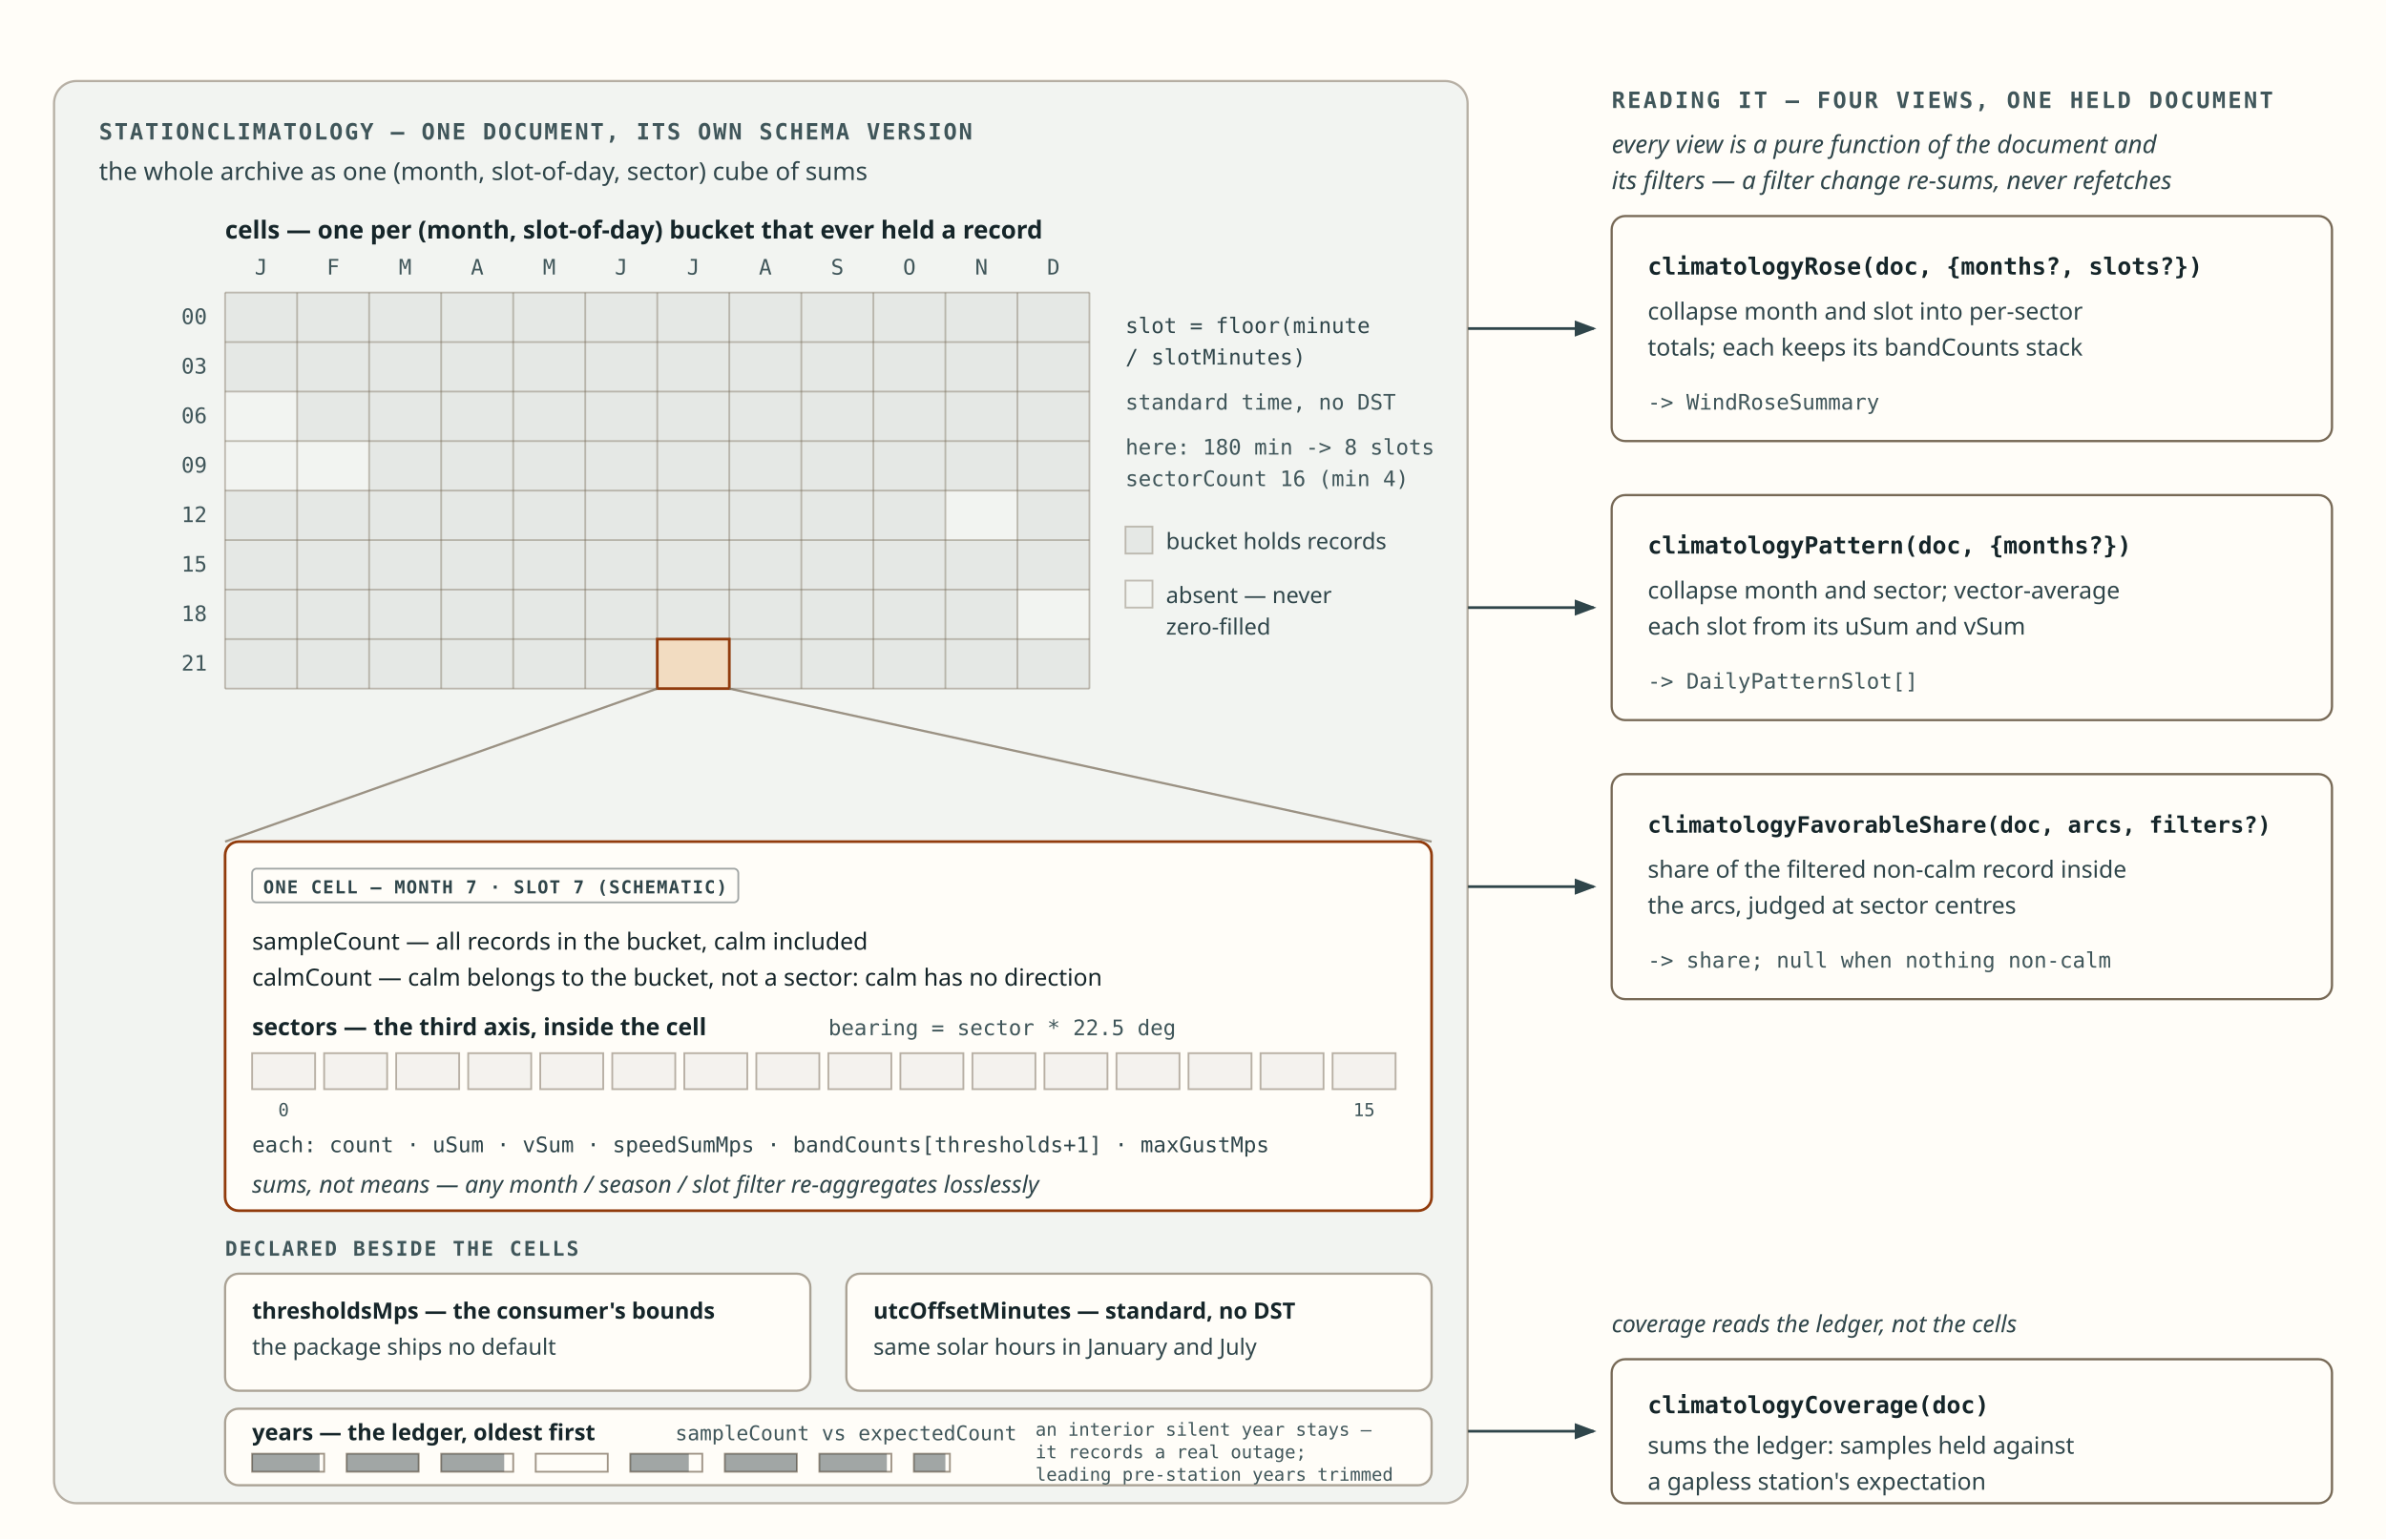
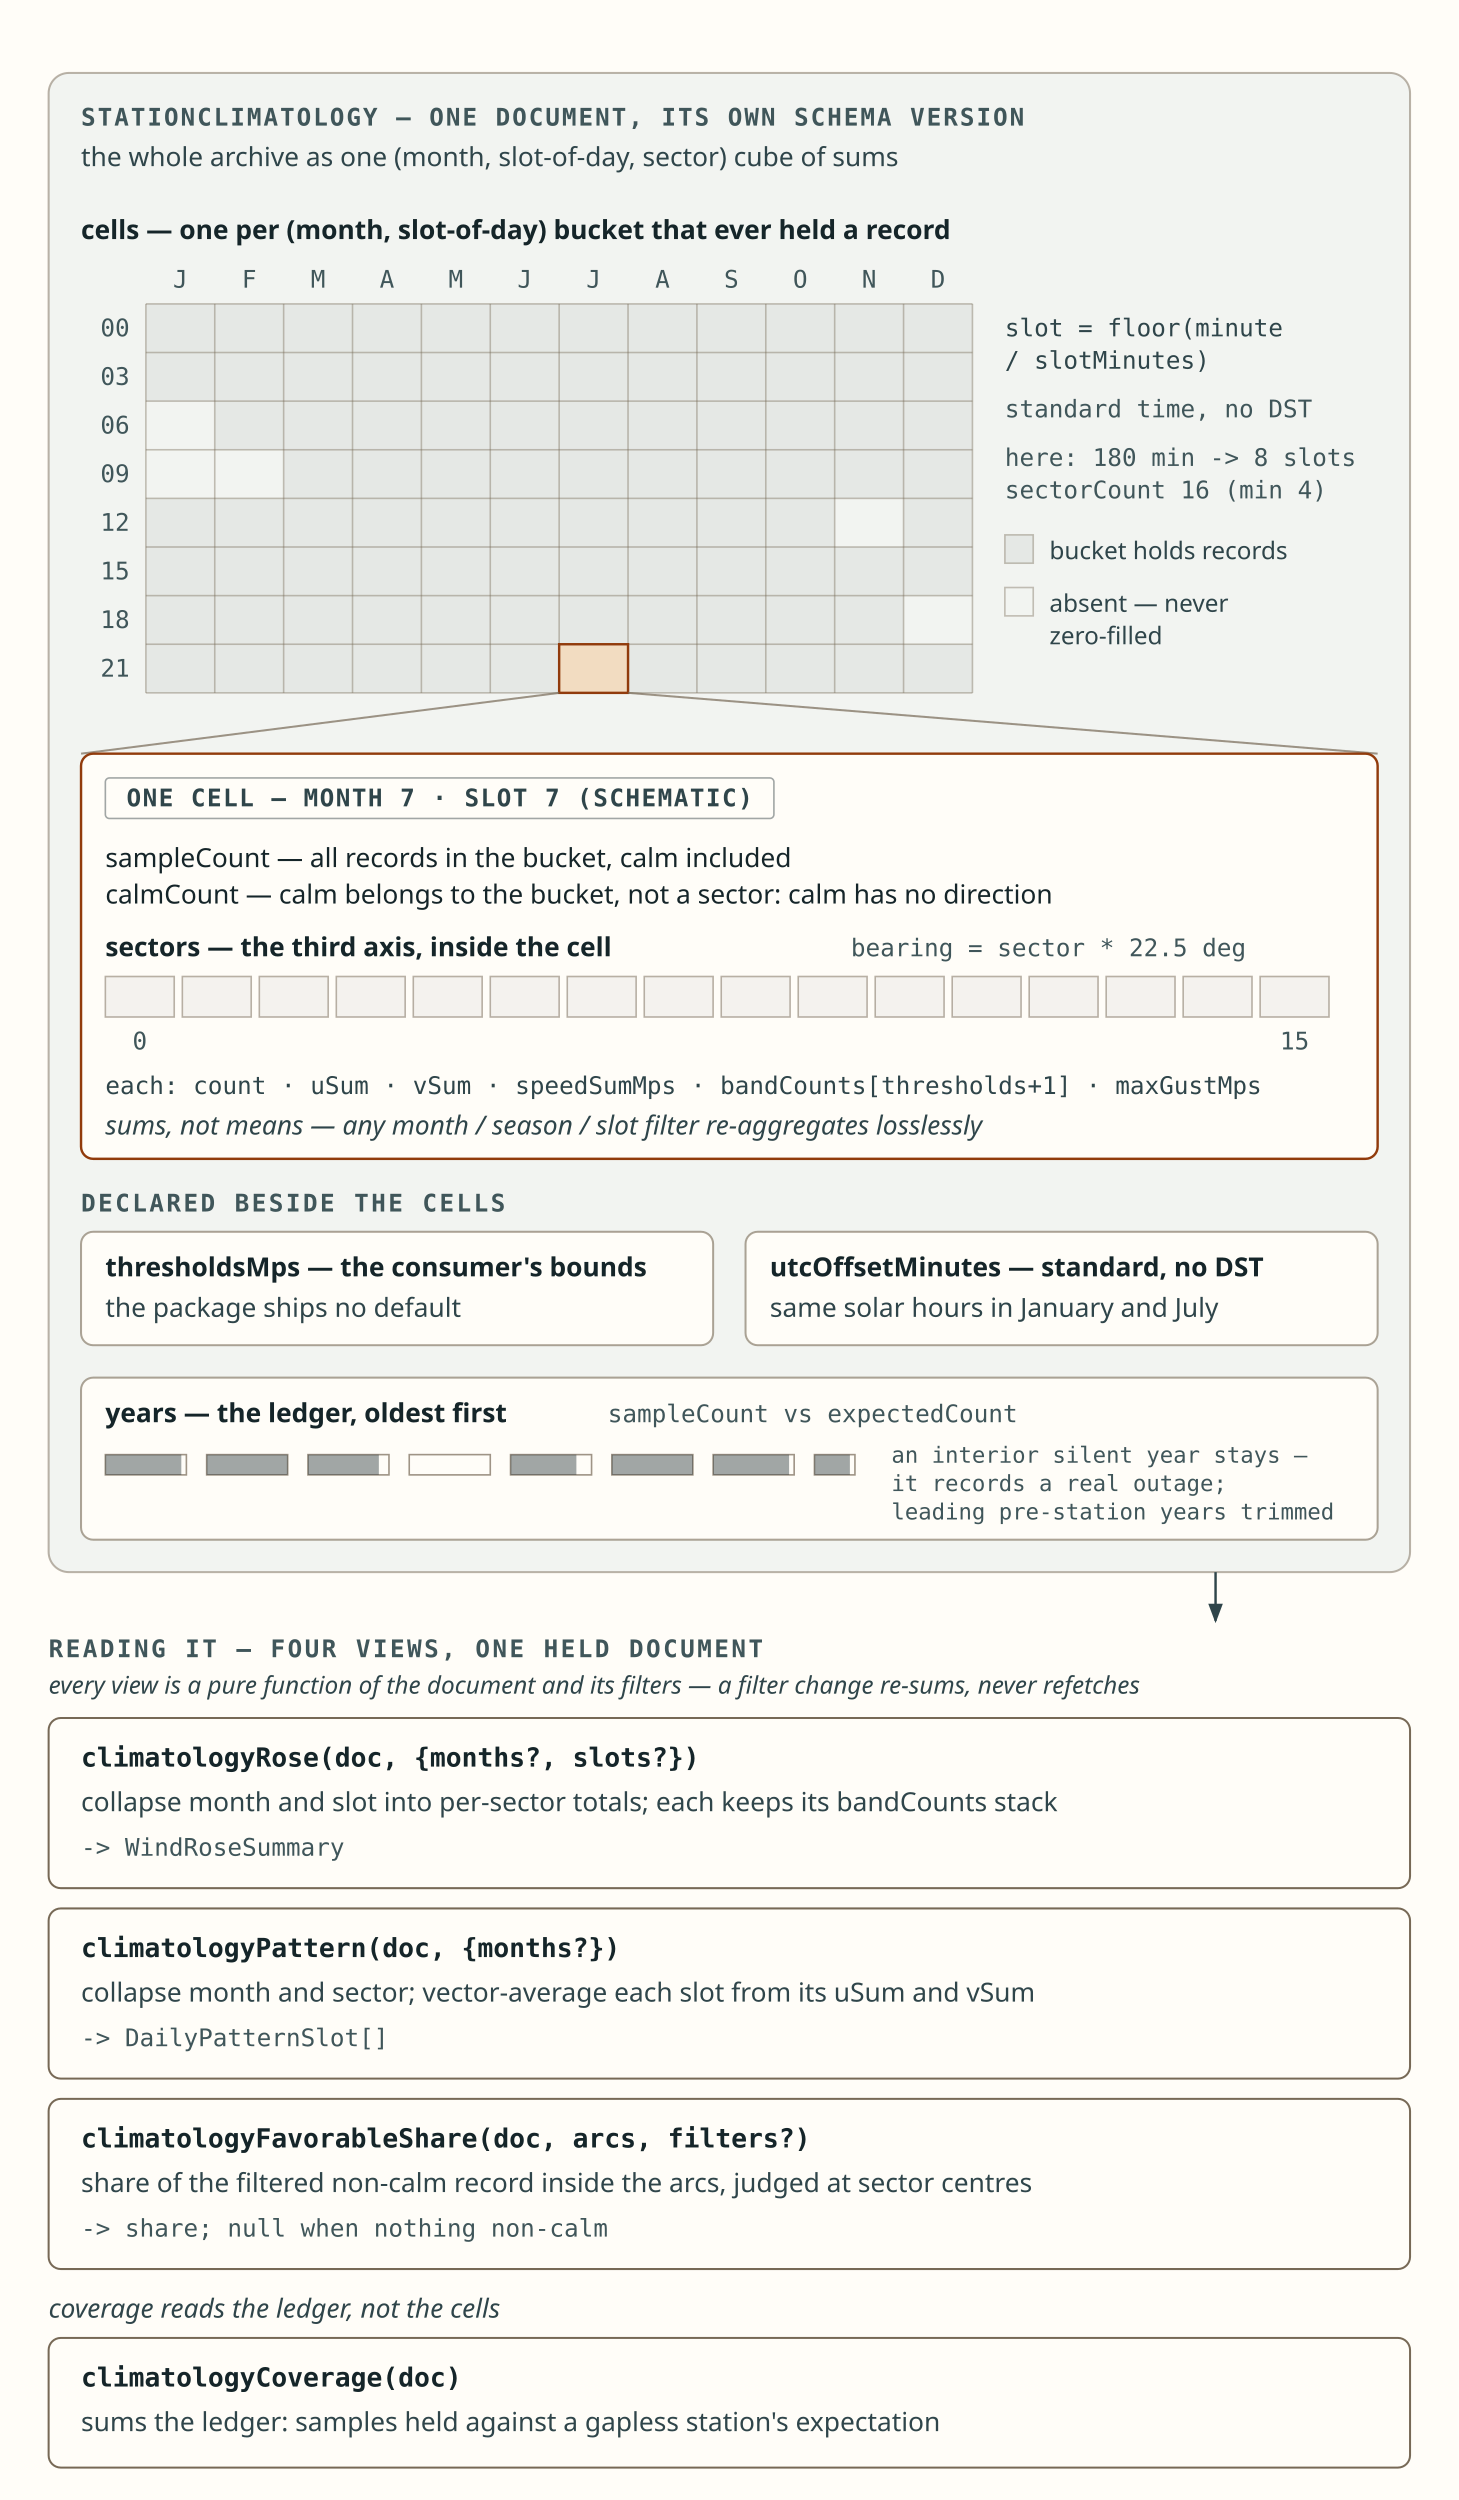
- <svg xmlns="http://www.w3.org/2000/svg" viewBox="0 0 1060 684">
+ <svg xmlns="http://www.w3.org/2000/svg" viewBox="0 0 720 1234">
  <defs>
    <marker id="clim-arrow" markerWidth="8" markerHeight="6" refX="7" refY="3" orient="auto">
      <polygon points="0 0, 8 3, 0 6" fill="#2f454a" />
    </marker>
  </defs>
-   <rect x="0" y="0" width="1060" height="684" fill="#fffdf8" />
-   <line x1="652" y1="146" x2="708" y2="146" stroke="#2f454a" stroke-width="1.2" marker-end="url(#clim-arrow)" />
-   <line x1="652" y1="270" x2="708" y2="270" stroke="#2f454a" stroke-width="1.2" marker-end="url(#clim-arrow)" />
-   <line x1="652" y1="394" x2="708" y2="394" stroke="#2f454a" stroke-width="1.2" marker-end="url(#clim-arrow)" />
-   <line x1="652" y1="636" x2="708" y2="636" stroke="#2f454a" stroke-width="1.2" marker-end="url(#clim-arrow)" />
-   <rect x="24" y="36" width="628" height="632" rx="10" fill="#f2f4f1" stroke="rgba(119,105,86,0.5)" stroke-width="1" />
-   <text x="44" y="62" font-family="'IBM Plex Mono', monospace" font-size="10" font-weight="600" letter-spacing="0.08em" fill="#40565a">STATIONCLIMATOLOGY — ONE DOCUMENT, ITS OWN SCHEMA VERSION</text>
-   <text x="44" y="80" font-family="'IBM Plex Sans', sans-serif" font-size="11" fill="#2f454a">the whole archive as one (month, slot-of-day, sector) cube of sums</text>
-   <text x="100" y="106" font-family="'IBM Plex Sans', sans-serif" font-size="11" font-weight="600" fill="#152529">cells — one per (month, slot-of-day) bucket that ever held a record</text>
-   <text x="116" y="122" font-family="'IBM Plex Mono', monospace" font-size="9.5" text-anchor="middle" fill="#40565a">J</text>
-   <text x="148" y="122" font-family="'IBM Plex Mono', monospace" font-size="9.5" text-anchor="middle" fill="#40565a">F</text>
-   <text x="180" y="122" font-family="'IBM Plex Mono', monospace" font-size="9.5" text-anchor="middle" fill="#40565a">M</text>
-   <text x="212" y="122" font-family="'IBM Plex Mono', monospace" font-size="9.5" text-anchor="middle" fill="#40565a">A</text>
-   <text x="244" y="122" font-family="'IBM Plex Mono', monospace" font-size="9.5" text-anchor="middle" fill="#40565a">M</text>
-   <text x="276" y="122" font-family="'IBM Plex Mono', monospace" font-size="9.5" text-anchor="middle" fill="#40565a">J</text>
-   <text x="308" y="122" font-family="'IBM Plex Mono', monospace" font-size="9.5" text-anchor="middle" fill="#40565a">J</text>
-   <text x="340" y="122" font-family="'IBM Plex Mono', monospace" font-size="9.5" text-anchor="middle" fill="#40565a">A</text>
-   <text x="372" y="122" font-family="'IBM Plex Mono', monospace" font-size="9.5" text-anchor="middle" fill="#40565a">S</text>
-   <text x="404" y="122" font-family="'IBM Plex Mono', monospace" font-size="9.5" text-anchor="middle" fill="#40565a">O</text>
-   <text x="436" y="122" font-family="'IBM Plex Mono', monospace" font-size="9.5" text-anchor="middle" fill="#40565a">N</text>
-   <text x="468" y="122" font-family="'IBM Plex Mono', monospace" font-size="9.5" text-anchor="middle" fill="#40565a">D</text>
-   <rect x="100" y="130" width="384" height="176" fill="rgba(21,37,41,0.06)" />
-   <rect x="100" y="174" width="32" height="22" fill="#f2f4f1" />
-   <rect x="100" y="196" width="32" height="22" fill="#f2f4f1" />
-   <rect x="132" y="196" width="32" height="22" fill="#f2f4f1" />
-   <rect x="420" y="218" width="32" height="22" fill="#f2f4f1" />
-   <rect x="452" y="262" width="32" height="22" fill="#f2f4f1" />
-   <line x1="100" y1="130" x2="100" y2="306" stroke="rgba(119,105,86,0.4)" stroke-width="0.8" />
-   <line x1="132" y1="130" x2="132" y2="306" stroke="rgba(119,105,86,0.4)" stroke-width="0.8" />
-   <line x1="164" y1="130" x2="164" y2="306" stroke="rgba(119,105,86,0.4)" stroke-width="0.8" />
-   <line x1="196" y1="130" x2="196" y2="306" stroke="rgba(119,105,86,0.4)" stroke-width="0.8" />
-   <line x1="228" y1="130" x2="228" y2="306" stroke="rgba(119,105,86,0.4)" stroke-width="0.8" />
-   <line x1="260" y1="130" x2="260" y2="306" stroke="rgba(119,105,86,0.4)" stroke-width="0.8" />
-   <line x1="292" y1="130" x2="292" y2="306" stroke="rgba(119,105,86,0.4)" stroke-width="0.8" />
-   <line x1="324" y1="130" x2="324" y2="306" stroke="rgba(119,105,86,0.4)" stroke-width="0.8" />
-   <line x1="356" y1="130" x2="356" y2="306" stroke="rgba(119,105,86,0.4)" stroke-width="0.8" />
-   <line x1="388" y1="130" x2="388" y2="306" stroke="rgba(119,105,86,0.4)" stroke-width="0.8" />
-   <line x1="420" y1="130" x2="420" y2="306" stroke="rgba(119,105,86,0.4)" stroke-width="0.8" />
-   <line x1="452" y1="130" x2="452" y2="306" stroke="rgba(119,105,86,0.4)" stroke-width="0.8" />
-   <line x1="484" y1="130" x2="484" y2="306" stroke="rgba(119,105,86,0.4)" stroke-width="0.8" />
-   <line x1="100" y1="130" x2="484" y2="130" stroke="rgba(119,105,86,0.4)" stroke-width="0.8" />
-   <line x1="100" y1="152" x2="484" y2="152" stroke="rgba(119,105,86,0.4)" stroke-width="0.8" />
-   <line x1="100" y1="174" x2="484" y2="174" stroke="rgba(119,105,86,0.4)" stroke-width="0.8" />
-   <line x1="100" y1="196" x2="484" y2="196" stroke="rgba(119,105,86,0.4)" stroke-width="0.8" />
-   <line x1="100" y1="218" x2="484" y2="218" stroke="rgba(119,105,86,0.4)" stroke-width="0.8" />
-   <line x1="100" y1="240" x2="484" y2="240" stroke="rgba(119,105,86,0.4)" stroke-width="0.8" />
-   <line x1="100" y1="262" x2="484" y2="262" stroke="rgba(119,105,86,0.4)" stroke-width="0.8" />
-   <line x1="100" y1="284" x2="484" y2="284" stroke="rgba(119,105,86,0.4)" stroke-width="0.8" />
-   <line x1="100" y1="306" x2="484" y2="306" stroke="rgba(119,105,86,0.4)" stroke-width="0.8" />
-   <rect x="292" y="284" width="32" height="22" fill="#f2dcc1" stroke="#913b0c" stroke-width="1.2" />
-   <text x="92" y="144" font-family="'IBM Plex Mono', monospace" font-size="9.5" text-anchor="end" fill="#40565a">00</text>
-   <text x="92" y="166" font-family="'IBM Plex Mono', monospace" font-size="9.5" text-anchor="end" fill="#40565a">03</text>
-   <text x="92" y="188" font-family="'IBM Plex Mono', monospace" font-size="9.5" text-anchor="end" fill="#40565a">06</text>
-   <text x="92" y="210" font-family="'IBM Plex Mono', monospace" font-size="9.5" text-anchor="end" fill="#40565a">09</text>
-   <text x="92" y="232" font-family="'IBM Plex Mono', monospace" font-size="9.5" text-anchor="end" fill="#40565a">12</text>
-   <text x="92" y="254" font-family="'IBM Plex Mono', monospace" font-size="9.5" text-anchor="end" fill="#40565a">15</text>
-   <text x="92" y="276" font-family="'IBM Plex Mono', monospace" font-size="9.5" text-anchor="end" fill="#40565a">18</text>
-   <text x="92" y="298" font-family="'IBM Plex Mono', monospace" font-size="9.5" text-anchor="end" fill="#40565a">21</text>
-   <text x="500" y="148" font-family="'IBM Plex Mono', monospace" font-size="9.5" fill="#2f454a">slot = floor(minute</text>
-   <text x="500" y="162" font-family="'IBM Plex Mono', monospace" font-size="9.5" fill="#2f454a">/ slotMinutes)</text>
-   <text x="500" y="182" font-family="'IBM Plex Mono', monospace" font-size="9.5" fill="#40565a">standard time, no DST</text>
-   <text x="500" y="202" font-family="'IBM Plex Mono', monospace" font-size="9.5" fill="#40565a">here: 180 min -&gt; 8 slots</text>
-   <text x="500" y="216" font-family="'IBM Plex Mono', monospace" font-size="9.5" fill="#40565a">sectorCount 16 (min 4)</text>
-   <rect x="500" y="234" width="12" height="12" fill="rgba(21,37,41,0.06)" stroke="rgba(119,105,86,0.4)" stroke-width="0.8" />
-   <text x="518" y="244" font-family="'IBM Plex Sans', sans-serif" font-size="10" fill="#2f454a">bucket holds records</text>
-   <rect x="500" y="258" width="12" height="12" fill="#f2f4f1" stroke="rgba(119,105,86,0.4)" stroke-width="0.8" />
-   <text x="518" y="268" font-family="'IBM Plex Sans', sans-serif" font-size="10" fill="#2f454a">absent — never</text>
-   <text x="518" y="282" font-family="'IBM Plex Sans', sans-serif" font-size="10" fill="#2f454a">zero-filled</text>
-   <line x1="292" y1="306" x2="100" y2="374" stroke="rgba(119,105,86,0.7)" stroke-width="1" />
-   <line x1="324" y1="306" x2="636" y2="374" stroke="rgba(119,105,86,0.7)" stroke-width="1" />
-   <rect x="100" y="374" width="536" height="164" rx="6" fill="#fffdf8" stroke="#913b0c" stroke-width="1.2" />
-   <rect x="112" y="386" width="216" height="15" rx="2" fill="transparent" stroke="rgba(21,37,41,0.4)" stroke-width="0.8" />
-   <text x="220" y="397" font-family="'IBM Plex Mono', monospace" font-size="8" font-weight="600" letter-spacing="0.06em" text-anchor="middle" fill="#2f454a">ONE CELL — MONTH 7 · SLOT 7 (SCHEMATIC)</text>
-   <text x="112" y="422" font-family="'IBM Plex Sans', sans-serif" font-size="10.5" fill="#152529">sampleCount — all records in the bucket, calm included</text>
-   <text x="112" y="438" font-family="'IBM Plex Sans', sans-serif" font-size="10.5" fill="#152529">calmCount — calm belongs to the bucket, not a sector: calm has no direction</text>
-   <text x="112" y="460" font-family="'IBM Plex Sans', sans-serif" font-size="10.5" font-weight="600" fill="#152529">sectors — the third axis, inside the cell</text>
-   <text x="368" y="460" font-family="'IBM Plex Mono', monospace" font-size="9.5" fill="#40565a">bearing = sector * 22.5 deg</text>
-   <rect x="112" y="468" width="28" height="16" fill="rgba(21,37,41,0.05)" stroke="rgba(119,105,86,0.5)" stroke-width="0.8" />
-   <rect x="144" y="468" width="28" height="16" fill="rgba(21,37,41,0.05)" stroke="rgba(119,105,86,0.5)" stroke-width="0.8" />
-   <rect x="176" y="468" width="28" height="16" fill="rgba(21,37,41,0.05)" stroke="rgba(119,105,86,0.5)" stroke-width="0.8" />
-   <rect x="208" y="468" width="28" height="16" fill="rgba(21,37,41,0.05)" stroke="rgba(119,105,86,0.5)" stroke-width="0.8" />
-   <rect x="240" y="468" width="28" height="16" fill="rgba(21,37,41,0.05)" stroke="rgba(119,105,86,0.5)" stroke-width="0.8" />
-   <rect x="272" y="468" width="28" height="16" fill="rgba(21,37,41,0.05)" stroke="rgba(119,105,86,0.5)" stroke-width="0.8" />
-   <rect x="304" y="468" width="28" height="16" fill="rgba(21,37,41,0.05)" stroke="rgba(119,105,86,0.5)" stroke-width="0.8" />
-   <rect x="336" y="468" width="28" height="16" fill="rgba(21,37,41,0.05)" stroke="rgba(119,105,86,0.5)" stroke-width="0.8" />
-   <rect x="368" y="468" width="28" height="16" fill="rgba(21,37,41,0.05)" stroke="rgba(119,105,86,0.5)" stroke-width="0.8" />
-   <rect x="400" y="468" width="28" height="16" fill="rgba(21,37,41,0.05)" stroke="rgba(119,105,86,0.5)" stroke-width="0.8" />
-   <rect x="432" y="468" width="28" height="16" fill="rgba(21,37,41,0.05)" stroke="rgba(119,105,86,0.5)" stroke-width="0.8" />
-   <rect x="464" y="468" width="28" height="16" fill="rgba(21,37,41,0.05)" stroke="rgba(119,105,86,0.5)" stroke-width="0.8" />
-   <rect x="496" y="468" width="28" height="16" fill="rgba(21,37,41,0.05)" stroke="rgba(119,105,86,0.5)" stroke-width="0.8" />
-   <rect x="528" y="468" width="28" height="16" fill="rgba(21,37,41,0.05)" stroke="rgba(119,105,86,0.5)" stroke-width="0.8" />
-   <rect x="560" y="468" width="28" height="16" fill="rgba(21,37,41,0.05)" stroke="rgba(119,105,86,0.5)" stroke-width="0.8" />
-   <rect x="592" y="468" width="28" height="16" fill="rgba(21,37,41,0.05)" stroke="rgba(119,105,86,0.5)" stroke-width="0.8" />
-   <text x="126" y="496" font-family="'IBM Plex Mono', monospace" font-size="8" text-anchor="middle" fill="#40565a">0</text>
-   <text x="606" y="496" font-family="'IBM Plex Mono', monospace" font-size="8" text-anchor="middle" fill="#40565a">15</text>
-   <text x="112" y="512" font-family="'IBM Plex Mono', monospace" font-size="9.5" fill="#2f454a">each: count · uSum · vSum · speedSumMps · bandCounts[thresholds+1] · maxGustMps</text>
-   <text x="112" y="530" font-family="'IBM Plex Sans', sans-serif" font-size="10.5" font-style="italic" fill="#2f454a">sums, not means — any month / season / slot filter re-aggregates losslessly</text>
-   <text x="100" y="558" font-family="'IBM Plex Mono', monospace" font-size="9" font-weight="600" letter-spacing="0.1em" fill="#40565a">DECLARED BESIDE THE CELLS</text>
-   <rect x="100" y="566" width="260" height="52" rx="6" fill="#fffdf8" stroke="rgba(119,105,86,0.6)" stroke-width="1" />
-   <text x="112" y="586" font-family="'IBM Plex Sans', sans-serif" font-size="10" font-weight="600" fill="#152529">thresholdsMps — the consumer's bounds</text>
-   <text x="112" y="602" font-family="'IBM Plex Sans', sans-serif" font-size="10" fill="#2f454a">the package ships no default</text>
-   <rect x="376" y="566" width="260" height="52" rx="6" fill="#fffdf8" stroke="rgba(119,105,86,0.6)" stroke-width="1" />
-   <text x="388" y="586" font-family="'IBM Plex Sans', sans-serif" font-size="10" font-weight="600" fill="#152529">utcOffsetMinutes — standard, no DST</text>
-   <text x="388" y="602" font-family="'IBM Plex Sans', sans-serif" font-size="10" fill="#2f454a">same solar hours in January and July</text>
-   <rect x="100" y="626" width="536" height="34" rx="6" fill="#fffdf8" stroke="rgba(119,105,86,0.6)" stroke-width="1" />
-   <text x="112" y="640" font-family="'IBM Plex Sans', sans-serif" font-size="10" font-weight="600" fill="#152529">years — the ledger, oldest first</text>
-   <text x="300" y="640" font-family="'IBM Plex Mono', monospace" font-size="9" fill="#40565a">sampleCount vs expectedCount</text>
-   <rect x="112" y="646" width="32" height="8" fill="none" stroke="rgba(119,105,86,0.7)" stroke-width="0.8" />
-   <rect x="112" y="646" width="30" height="8" fill="rgba(21,37,41,0.4)" />
-   <rect x="154" y="646" width="32" height="8" fill="none" stroke="rgba(119,105,86,0.7)" stroke-width="0.8" />
-   <rect x="154" y="646" width="32" height="8" fill="rgba(21,37,41,0.4)" />
-   <rect x="196" y="646" width="32" height="8" fill="none" stroke="rgba(119,105,86,0.7)" stroke-width="0.8" />
-   <rect x="196" y="646" width="28" height="8" fill="rgba(21,37,41,0.4)" />
-   <rect x="238" y="646" width="32" height="8" fill="none" stroke="rgba(119,105,86,0.7)" stroke-width="0.8" />
-   <rect x="280" y="646" width="32" height="8" fill="none" stroke="rgba(119,105,86,0.7)" stroke-width="0.8" />
-   <rect x="280" y="646" width="26" height="8" fill="rgba(21,37,41,0.4)" />
-   <rect x="322" y="646" width="32" height="8" fill="none" stroke="rgba(119,105,86,0.7)" stroke-width="0.8" />
-   <rect x="322" y="646" width="32" height="8" fill="rgba(21,37,41,0.4)" />
-   <rect x="364" y="646" width="32" height="8" fill="none" stroke="rgba(119,105,86,0.7)" stroke-width="0.8" />
-   <rect x="364" y="646" width="30" height="8" fill="rgba(21,37,41,0.4)" />
-   <rect x="406" y="646" width="16" height="8" fill="none" stroke="rgba(119,105,86,0.7)" stroke-width="0.8" />
-   <rect x="406" y="646" width="14" height="8" fill="rgba(21,37,41,0.4)" />
-   <text x="460" y="638" font-family="'IBM Plex Mono', monospace" font-size="8" fill="#40565a">an interior silent year stays —</text>
-   <text x="460" y="648" font-family="'IBM Plex Mono', monospace" font-size="8" fill="#40565a">it records a real outage;</text>
-   <text x="460" y="658" font-family="'IBM Plex Mono', monospace" font-size="8" fill="#40565a">leading pre-station years trimmed</text>
-   <text x="716" y="48" font-family="'IBM Plex Mono', monospace" font-size="10" font-weight="600" letter-spacing="0.1em" fill="#40565a">READING IT — FOUR VIEWS, ONE HELD DOCUMENT</text>
-   <text x="716" y="68" font-family="'IBM Plex Sans', sans-serif" font-size="11" font-style="italic" fill="#2f454a">every view is a pure function of the document and</text>
-   <text x="716" y="84" font-family="'IBM Plex Sans', sans-serif" font-size="11" font-style="italic" fill="#2f454a">its filters — a filter change re-sums, never refetches</text>
-   <rect x="716" y="96" width="320" height="100" rx="6" fill="#fffdf8" stroke="#776956" stroke-width="1" />
-   <text x="732" y="122" font-family="'IBM Plex Mono', monospace" font-size="10.5" font-weight="600" fill="#152529">climatologyRose(doc, {months?, slots?})</text>
-   <text x="732" y="142" font-family="'IBM Plex Sans', sans-serif" font-size="10.5" fill="#2f454a">collapse month and slot into per-sector</text>
-   <text x="732" y="158" font-family="'IBM Plex Sans', sans-serif" font-size="10.5" fill="#2f454a">totals; each keeps its bandCounts stack</text>
-   <text x="732" y="182" font-family="'IBM Plex Mono', monospace" font-size="9.5" fill="#40565a">-&gt; WindRoseSummary</text>
-   <rect x="716" y="220" width="320" height="100" rx="6" fill="#fffdf8" stroke="#776956" stroke-width="1" />
-   <text x="732" y="246" font-family="'IBM Plex Mono', monospace" font-size="10.5" font-weight="600" fill="#152529">climatologyPattern(doc, {months?})</text>
-   <text x="732" y="266" font-family="'IBM Plex Sans', sans-serif" font-size="10.5" fill="#2f454a">collapse month and sector; vector-average</text>
-   <text x="732" y="282" font-family="'IBM Plex Sans', sans-serif" font-size="10.5" fill="#2f454a">each slot from its uSum and vSum</text>
-   <text x="732" y="306" font-family="'IBM Plex Mono', monospace" font-size="9.5" fill="#40565a">-&gt; DailyPatternSlot[]</text>
-   <rect x="716" y="344" width="320" height="100" rx="6" fill="#fffdf8" stroke="#776956" stroke-width="1" />
-   <text x="732" y="370" font-family="'IBM Plex Mono', monospace" font-size="10" font-weight="600" fill="#152529">climatologyFavorableShare(doc, arcs, filters?)</text>
-   <text x="732" y="390" font-family="'IBM Plex Sans', sans-serif" font-size="10.5" fill="#2f454a">share of the filtered non-calm record inside</text>
-   <text x="732" y="406" font-family="'IBM Plex Sans', sans-serif" font-size="10.5" fill="#2f454a">the arcs, judged at sector centres</text>
-   <text x="732" y="430" font-family="'IBM Plex Mono', monospace" font-size="9.5" fill="#40565a">-&gt; share; null when nothing non-calm</text>
-   <text x="716" y="592" font-family="'IBM Plex Sans', sans-serif" font-size="10.5" font-style="italic" fill="#2f454a">coverage reads the ledger, not the cells</text>
-   <rect x="716" y="604" width="320" height="64" rx="6" fill="#fffdf8" stroke="#776956" stroke-width="1" />
-   <text x="732" y="628" font-family="'IBM Plex Mono', monospace" font-size="10.5" font-weight="600" fill="#152529">climatologyCoverage(doc)</text>
-   <text x="732" y="646" font-family="'IBM Plex Sans', sans-serif" font-size="10.5" fill="#2f454a">sums the ledger: samples held against</text>
-   <text x="732" y="662" font-family="'IBM Plex Sans', sans-serif" font-size="10.5" fill="#2f454a">a gapless station's expectation</text>
+   <rect x="0" y="0" width="720" height="1234" fill="#fffdf8" />
+   <rect x="24" y="36" width="672" height="740" rx="10" fill="#f2f4f1" stroke="rgba(119,105,86,0.5)" stroke-width="1" />
+   <text x="40" y="62" font-family="'IBM Plex Mono', monospace" font-size="12" font-weight="600" letter-spacing="0.08em" fill="#40565a">STATIONCLIMATOLOGY — ONE DOCUMENT, ITS OWN SCHEMA VERSION</text>
+   <text x="40" y="82" font-family="'IBM Plex Sans', sans-serif" font-size="13" fill="#2f454a">the whole archive as one (month, slot-of-day, sector) cube of sums</text>
+   <text x="40" y="118" font-family="'IBM Plex Sans', sans-serif" font-size="13" font-weight="600" fill="#152529">cells — one per (month, slot-of-day) bucket that ever held a record</text>
+   <text x="89" y="142" font-family="'IBM Plex Mono', monospace" font-size="12" text-anchor="middle" fill="#40565a">J</text>
+   <text x="123" y="142" font-family="'IBM Plex Mono', monospace" font-size="12" text-anchor="middle" fill="#40565a">F</text>
+   <text x="157" y="142" font-family="'IBM Plex Mono', monospace" font-size="12" text-anchor="middle" fill="#40565a">M</text>
+   <text x="191" y="142" font-family="'IBM Plex Mono', monospace" font-size="12" text-anchor="middle" fill="#40565a">A</text>
+   <text x="225" y="142" font-family="'IBM Plex Mono', monospace" font-size="12" text-anchor="middle" fill="#40565a">M</text>
+   <text x="259" y="142" font-family="'IBM Plex Mono', monospace" font-size="12" text-anchor="middle" fill="#40565a">J</text>
+   <text x="293" y="142" font-family="'IBM Plex Mono', monospace" font-size="12" text-anchor="middle" fill="#40565a">J</text>
+   <text x="327" y="142" font-family="'IBM Plex Mono', monospace" font-size="12" text-anchor="middle" fill="#40565a">A</text>
+   <text x="361" y="142" font-family="'IBM Plex Mono', monospace" font-size="12" text-anchor="middle" fill="#40565a">S</text>
+   <text x="395" y="142" font-family="'IBM Plex Mono', monospace" font-size="12" text-anchor="middle" fill="#40565a">O</text>
+   <text x="429" y="142" font-family="'IBM Plex Mono', monospace" font-size="12" text-anchor="middle" fill="#40565a">N</text>
+   <text x="463" y="142" font-family="'IBM Plex Mono', monospace" font-size="12" text-anchor="middle" fill="#40565a">D</text>
+   <rect x="72" y="150" width="408" height="192" fill="rgba(21,37,41,0.06)" />
+   <rect x="72" y="198" width="34" height="24" fill="#f2f4f1" />
+   <rect x="72" y="222" width="34" height="24" fill="#f2f4f1" />
+   <rect x="106" y="222" width="34" height="24" fill="#f2f4f1" />
+   <rect x="412" y="246" width="34" height="24" fill="#f2f4f1" />
+   <rect x="446" y="294" width="34" height="24" fill="#f2f4f1" />
+   <line x1="72" y1="150" x2="72" y2="342" stroke="rgba(119,105,86,0.4)" stroke-width="0.8" />
+   <line x1="106" y1="150" x2="106" y2="342" stroke="rgba(119,105,86,0.4)" stroke-width="0.8" />
+   <line x1="140" y1="150" x2="140" y2="342" stroke="rgba(119,105,86,0.4)" stroke-width="0.8" />
+   <line x1="174" y1="150" x2="174" y2="342" stroke="rgba(119,105,86,0.4)" stroke-width="0.8" />
+   <line x1="208" y1="150" x2="208" y2="342" stroke="rgba(119,105,86,0.4)" stroke-width="0.8" />
+   <line x1="242" y1="150" x2="242" y2="342" stroke="rgba(119,105,86,0.4)" stroke-width="0.8" />
+   <line x1="276" y1="150" x2="276" y2="342" stroke="rgba(119,105,86,0.4)" stroke-width="0.8" />
+   <line x1="310" y1="150" x2="310" y2="342" stroke="rgba(119,105,86,0.4)" stroke-width="0.8" />
+   <line x1="344" y1="150" x2="344" y2="342" stroke="rgba(119,105,86,0.4)" stroke-width="0.8" />
+   <line x1="378" y1="150" x2="378" y2="342" stroke="rgba(119,105,86,0.4)" stroke-width="0.8" />
+   <line x1="412" y1="150" x2="412" y2="342" stroke="rgba(119,105,86,0.4)" stroke-width="0.8" />
+   <line x1="446" y1="150" x2="446" y2="342" stroke="rgba(119,105,86,0.4)" stroke-width="0.8" />
+   <line x1="480" y1="150" x2="480" y2="342" stroke="rgba(119,105,86,0.4)" stroke-width="0.8" />
+   <line x1="72" y1="150" x2="480" y2="150" stroke="rgba(119,105,86,0.4)" stroke-width="0.8" />
+   <line x1="72" y1="174" x2="480" y2="174" stroke="rgba(119,105,86,0.4)" stroke-width="0.8" />
+   <line x1="72" y1="198" x2="480" y2="198" stroke="rgba(119,105,86,0.4)" stroke-width="0.8" />
+   <line x1="72" y1="222" x2="480" y2="222" stroke="rgba(119,105,86,0.4)" stroke-width="0.8" />
+   <line x1="72" y1="246" x2="480" y2="246" stroke="rgba(119,105,86,0.4)" stroke-width="0.8" />
+   <line x1="72" y1="270" x2="480" y2="270" stroke="rgba(119,105,86,0.4)" stroke-width="0.8" />
+   <line x1="72" y1="294" x2="480" y2="294" stroke="rgba(119,105,86,0.4)" stroke-width="0.8" />
+   <line x1="72" y1="318" x2="480" y2="318" stroke="rgba(119,105,86,0.4)" stroke-width="0.8" />
+   <line x1="72" y1="342" x2="480" y2="342" stroke="rgba(119,105,86,0.4)" stroke-width="0.8" />
+   <rect x="276" y="318" width="34" height="24" fill="#f2dcc1" stroke="#913b0c" stroke-width="1.2" />
+   <text x="64" y="166" font-family="'IBM Plex Mono', monospace" font-size="12" text-anchor="end" fill="#40565a">00</text>
+   <text x="64" y="190" font-family="'IBM Plex Mono', monospace" font-size="12" text-anchor="end" fill="#40565a">03</text>
+   <text x="64" y="214" font-family="'IBM Plex Mono', monospace" font-size="12" text-anchor="end" fill="#40565a">06</text>
+   <text x="64" y="238" font-family="'IBM Plex Mono', monospace" font-size="12" text-anchor="end" fill="#40565a">09</text>
+   <text x="64" y="262" font-family="'IBM Plex Mono', monospace" font-size="12" text-anchor="end" fill="#40565a">12</text>
+   <text x="64" y="286" font-family="'IBM Plex Mono', monospace" font-size="12" text-anchor="end" fill="#40565a">15</text>
+   <text x="64" y="310" font-family="'IBM Plex Mono', monospace" font-size="12" text-anchor="end" fill="#40565a">18</text>
+   <text x="64" y="334" font-family="'IBM Plex Mono', monospace" font-size="12" text-anchor="end" fill="#40565a">21</text>
+   <text x="496" y="166" font-family="'IBM Plex Mono', monospace" font-size="12" fill="#2f454a">slot = floor(minute</text>
+   <text x="496" y="182" font-family="'IBM Plex Mono', monospace" font-size="12" fill="#2f454a">/ slotMinutes)</text>
+   <text x="496" y="206" font-family="'IBM Plex Mono', monospace" font-size="12" fill="#40565a">standard time, no DST</text>
+   <text x="496" y="230" font-family="'IBM Plex Mono', monospace" font-size="12" fill="#40565a">here: 180 min -&gt; 8 slots</text>
+   <text x="496" y="246" font-family="'IBM Plex Mono', monospace" font-size="12" fill="#40565a">sectorCount 16 (min 4)</text>
+   <rect x="496" y="264" width="14" height="14" fill="rgba(21,37,41,0.06)" stroke="rgba(119,105,86,0.4)" stroke-width="0.8" />
+   <text x="518" y="276" font-family="'IBM Plex Sans', sans-serif" font-size="12" fill="#2f454a">bucket holds records</text>
+   <rect x="496" y="290" width="14" height="14" fill="#f2f4f1" stroke="rgba(119,105,86,0.4)" stroke-width="0.8" />
+   <text x="518" y="302" font-family="'IBM Plex Sans', sans-serif" font-size="12" fill="#2f454a">absent — never</text>
+   <text x="518" y="318" font-family="'IBM Plex Sans', sans-serif" font-size="12" fill="#2f454a">zero-filled</text>
+   <line x1="276" y1="342" x2="40" y2="372" stroke="rgba(119,105,86,0.7)" stroke-width="1" />
+   <line x1="310" y1="342" x2="680" y2="372" stroke="rgba(119,105,86,0.7)" stroke-width="1" />
+   <rect x="40" y="372" width="640" height="200" rx="6" fill="#fffdf8" stroke="#913b0c" stroke-width="1.2" />
+   <rect x="52" y="384" width="330" height="20" rx="2" fill="transparent" stroke="rgba(21,37,41,0.4)" stroke-width="0.8" />
+   <text x="217" y="398" font-family="'IBM Plex Mono', monospace" font-size="12" font-weight="600" letter-spacing="0.06em" text-anchor="middle" fill="#2f454a">ONE CELL — MONTH 7 · SLOT 7 (SCHEMATIC)</text>
+   <text x="52" y="428" font-family="'IBM Plex Sans', sans-serif" font-size="13" fill="#152529">sampleCount — all records in the bucket, calm included</text>
+   <text x="52" y="446" font-family="'IBM Plex Sans', sans-serif" font-size="13" fill="#152529">calmCount — calm belongs to the bucket, not a sector: calm has no direction</text>
+   <text x="52" y="472" font-family="'IBM Plex Sans', sans-serif" font-size="13" font-weight="600" fill="#152529">sectors — the third axis, inside the cell</text>
+   <text x="420" y="472" font-family="'IBM Plex Mono', monospace" font-size="12" fill="#40565a">bearing = sector * 22.5 deg</text>
+   <rect x="52" y="482" width="34" height="20" fill="rgba(21,37,41,0.05)" stroke="rgba(119,105,86,0.5)" stroke-width="0.8" />
+   <rect x="90" y="482" width="34" height="20" fill="rgba(21,37,41,0.05)" stroke="rgba(119,105,86,0.5)" stroke-width="0.8" />
+   <rect x="128" y="482" width="34" height="20" fill="rgba(21,37,41,0.05)" stroke="rgba(119,105,86,0.5)" stroke-width="0.8" />
+   <rect x="166" y="482" width="34" height="20" fill="rgba(21,37,41,0.05)" stroke="rgba(119,105,86,0.5)" stroke-width="0.8" />
+   <rect x="204" y="482" width="34" height="20" fill="rgba(21,37,41,0.05)" stroke="rgba(119,105,86,0.5)" stroke-width="0.8" />
+   <rect x="242" y="482" width="34" height="20" fill="rgba(21,37,41,0.05)" stroke="rgba(119,105,86,0.5)" stroke-width="0.8" />
+   <rect x="280" y="482" width="34" height="20" fill="rgba(21,37,41,0.05)" stroke="rgba(119,105,86,0.5)" stroke-width="0.8" />
+   <rect x="318" y="482" width="34" height="20" fill="rgba(21,37,41,0.05)" stroke="rgba(119,105,86,0.5)" stroke-width="0.8" />
+   <rect x="356" y="482" width="34" height="20" fill="rgba(21,37,41,0.05)" stroke="rgba(119,105,86,0.5)" stroke-width="0.8" />
+   <rect x="394" y="482" width="34" height="20" fill="rgba(21,37,41,0.05)" stroke="rgba(119,105,86,0.5)" stroke-width="0.8" />
+   <rect x="432" y="482" width="34" height="20" fill="rgba(21,37,41,0.05)" stroke="rgba(119,105,86,0.5)" stroke-width="0.8" />
+   <rect x="470" y="482" width="34" height="20" fill="rgba(21,37,41,0.05)" stroke="rgba(119,105,86,0.5)" stroke-width="0.8" />
+   <rect x="508" y="482" width="34" height="20" fill="rgba(21,37,41,0.05)" stroke="rgba(119,105,86,0.5)" stroke-width="0.8" />
+   <rect x="546" y="482" width="34" height="20" fill="rgba(21,37,41,0.05)" stroke="rgba(119,105,86,0.5)" stroke-width="0.8" />
+   <rect x="584" y="482" width="34" height="20" fill="rgba(21,37,41,0.05)" stroke="rgba(119,105,86,0.5)" stroke-width="0.8" />
+   <rect x="622" y="482" width="34" height="20" fill="rgba(21,37,41,0.05)" stroke="rgba(119,105,86,0.5)" stroke-width="0.8" />
+   <text x="69" y="518" font-family="'IBM Plex Mono', monospace" font-size="12" text-anchor="middle" fill="#40565a">0</text>
+   <text x="639" y="518" font-family="'IBM Plex Mono', monospace" font-size="12" text-anchor="middle" fill="#40565a">15</text>
+   <text x="52" y="540" font-family="'IBM Plex Mono', monospace" font-size="12" fill="#2f454a">each: count · uSum · vSum · speedSumMps · bandCounts[thresholds+1] · maxGustMps</text>
+   <text x="52" y="560" font-family="'IBM Plex Sans', sans-serif" font-size="13" font-style="italic" fill="#2f454a">sums, not means — any month / season / slot filter re-aggregates losslessly</text>
+   <text x="40" y="598" font-family="'IBM Plex Mono', monospace" font-size="12" font-weight="600" letter-spacing="0.1em" fill="#40565a">DECLARED BESIDE THE CELLS</text>
+   <rect x="40" y="608" width="312" height="56" rx="6" fill="#fffdf8" stroke="rgba(119,105,86,0.6)" stroke-width="1" />
+   <text x="52" y="630" font-family="'IBM Plex Sans', sans-serif" font-size="13" font-weight="600" fill="#152529">thresholdsMps — the consumer's bounds</text>
+   <text x="52" y="650" font-family="'IBM Plex Sans', sans-serif" font-size="13" fill="#2f454a">the package ships no default</text>
+   <rect x="368" y="608" width="312" height="56" rx="6" fill="#fffdf8" stroke="rgba(119,105,86,0.6)" stroke-width="1" />
+   <text x="380" y="630" font-family="'IBM Plex Sans', sans-serif" font-size="13" font-weight="600" fill="#152529">utcOffsetMinutes — standard, no DST</text>
+   <text x="380" y="650" font-family="'IBM Plex Sans', sans-serif" font-size="13" fill="#2f454a">same solar hours in January and July</text>
+   <rect x="40" y="680" width="640" height="80" rx="6" fill="#fffdf8" stroke="rgba(119,105,86,0.6)" stroke-width="1" />
+   <text x="52" y="702" font-family="'IBM Plex Sans', sans-serif" font-size="13" font-weight="600" fill="#152529">years — the ledger, oldest first</text>
+   <text x="300" y="702" font-family="'IBM Plex Mono', monospace" font-size="12" fill="#40565a">sampleCount vs expectedCount</text>
+   <rect x="52" y="718" width="40" height="10" fill="none" stroke="rgba(119,105,86,0.7)" stroke-width="0.8" />
+   <rect x="52" y="718" width="37.5" height="10" fill="rgba(21,37,41,0.4)" />
+   <rect x="102" y="718" width="40" height="10" fill="none" stroke="rgba(119,105,86,0.7)" stroke-width="0.8" />
+   <rect x="102" y="718" width="40" height="10" fill="rgba(21,37,41,0.4)" />
+   <rect x="152" y="718" width="40" height="10" fill="none" stroke="rgba(119,105,86,0.7)" stroke-width="0.8" />
+   <rect x="152" y="718" width="35" height="10" fill="rgba(21,37,41,0.4)" />
+   <rect x="202" y="718" width="40" height="10" fill="none" stroke="rgba(119,105,86,0.7)" stroke-width="0.8" />
+   <rect x="252" y="718" width="40" height="10" fill="none" stroke="rgba(119,105,86,0.7)" stroke-width="0.8" />
+   <rect x="252" y="718" width="32.5" height="10" fill="rgba(21,37,41,0.4)" />
+   <rect x="302" y="718" width="40" height="10" fill="none" stroke="rgba(119,105,86,0.7)" stroke-width="0.8" />
+   <rect x="302" y="718" width="40" height="10" fill="rgba(21,37,41,0.4)" />
+   <rect x="352" y="718" width="40" height="10" fill="none" stroke="rgba(119,105,86,0.7)" stroke-width="0.8" />
+   <rect x="352" y="718" width="37.5" height="10" fill="rgba(21,37,41,0.4)" />
+   <rect x="402" y="718" width="20" height="10" fill="none" stroke="rgba(119,105,86,0.7)" stroke-width="0.8" />
+   <rect x="402" y="718" width="17.5" height="10" fill="rgba(21,37,41,0.4)" />
+   <text x="440" y="722" font-family="'IBM Plex Mono', monospace" font-size="11" fill="#40565a">an interior silent year stays —</text>
+   <text x="440" y="736" font-family="'IBM Plex Mono', monospace" font-size="11" fill="#40565a">it records a real outage;</text>
+   <text x="440" y="750" font-family="'IBM Plex Mono', monospace" font-size="11" fill="#40565a">leading pre-station years trimmed</text>
+   <line x1="600" y1="776" x2="600" y2="800" stroke="#2f454a" stroke-width="1.2" marker-end="url(#clim-arrow)" />
+   <text x="24" y="818" font-family="'IBM Plex Mono', monospace" font-size="12" font-weight="600" letter-spacing="0.1em" fill="#40565a">READING IT — FOUR VIEWS, ONE HELD DOCUMENT</text>
+   <text x="24" y="836" font-family="'IBM Plex Sans', sans-serif" font-size="12" font-style="italic" fill="#2f454a">every view is a pure function of the document and its filters — a filter change re-sums, never refetches</text>
+   <rect x="24" y="848" width="672" height="84" rx="6" fill="#fffdf8" stroke="#776956" stroke-width="1" />
+   <text x="40" y="872" font-family="'IBM Plex Mono', monospace" font-size="13" font-weight="600" fill="#152529">climatologyRose(doc, {months?, slots?})</text>
+   <text x="40" y="894" font-family="'IBM Plex Sans', sans-serif" font-size="13" fill="#2f454a">collapse month and slot into per-sector totals; each keeps its bandCounts stack</text>
+   <text x="40" y="916" font-family="'IBM Plex Mono', monospace" font-size="12" fill="#40565a">-&gt; WindRoseSummary</text>
+   <rect x="24" y="942" width="672" height="84" rx="6" fill="#fffdf8" stroke="#776956" stroke-width="1" />
+   <text x="40" y="966" font-family="'IBM Plex Mono', monospace" font-size="13" font-weight="600" fill="#152529">climatologyPattern(doc, {months?})</text>
+   <text x="40" y="988" font-family="'IBM Plex Sans', sans-serif" font-size="13" fill="#2f454a">collapse month and sector; vector-average each slot from its uSum and vSum</text>
+   <text x="40" y="1010" font-family="'IBM Plex Mono', monospace" font-size="12" fill="#40565a">-&gt; DailyPatternSlot[]</text>
+   <rect x="24" y="1036" width="672" height="84" rx="6" fill="#fffdf8" stroke="#776956" stroke-width="1" />
+   <text x="40" y="1060" font-family="'IBM Plex Mono', monospace" font-size="13" font-weight="600" fill="#152529">climatologyFavorableShare(doc, arcs, filters?)</text>
+   <text x="40" y="1082" font-family="'IBM Plex Sans', sans-serif" font-size="13" fill="#2f454a">share of the filtered non-calm record inside the arcs, judged at sector centres</text>
+   <text x="40" y="1104" font-family="'IBM Plex Mono', monospace" font-size="12" fill="#40565a">-&gt; share; null when nothing non-calm</text>
+   <text x="24" y="1144" font-family="'IBM Plex Sans', sans-serif" font-size="13" font-style="italic" fill="#2f454a">coverage reads the ledger, not the cells</text>
+   <rect x="24" y="1154" width="672" height="64" rx="6" fill="#fffdf8" stroke="#776956" stroke-width="1" />
+   <text x="40" y="1178" font-family="'IBM Plex Mono', monospace" font-size="13" font-weight="600" fill="#152529">climatologyCoverage(doc)</text>
+   <text x="40" y="1200" font-family="'IBM Plex Sans', sans-serif" font-size="13" fill="#2f454a">sums the ledger: samples held against a gapless station's expectation</text>
</svg>
